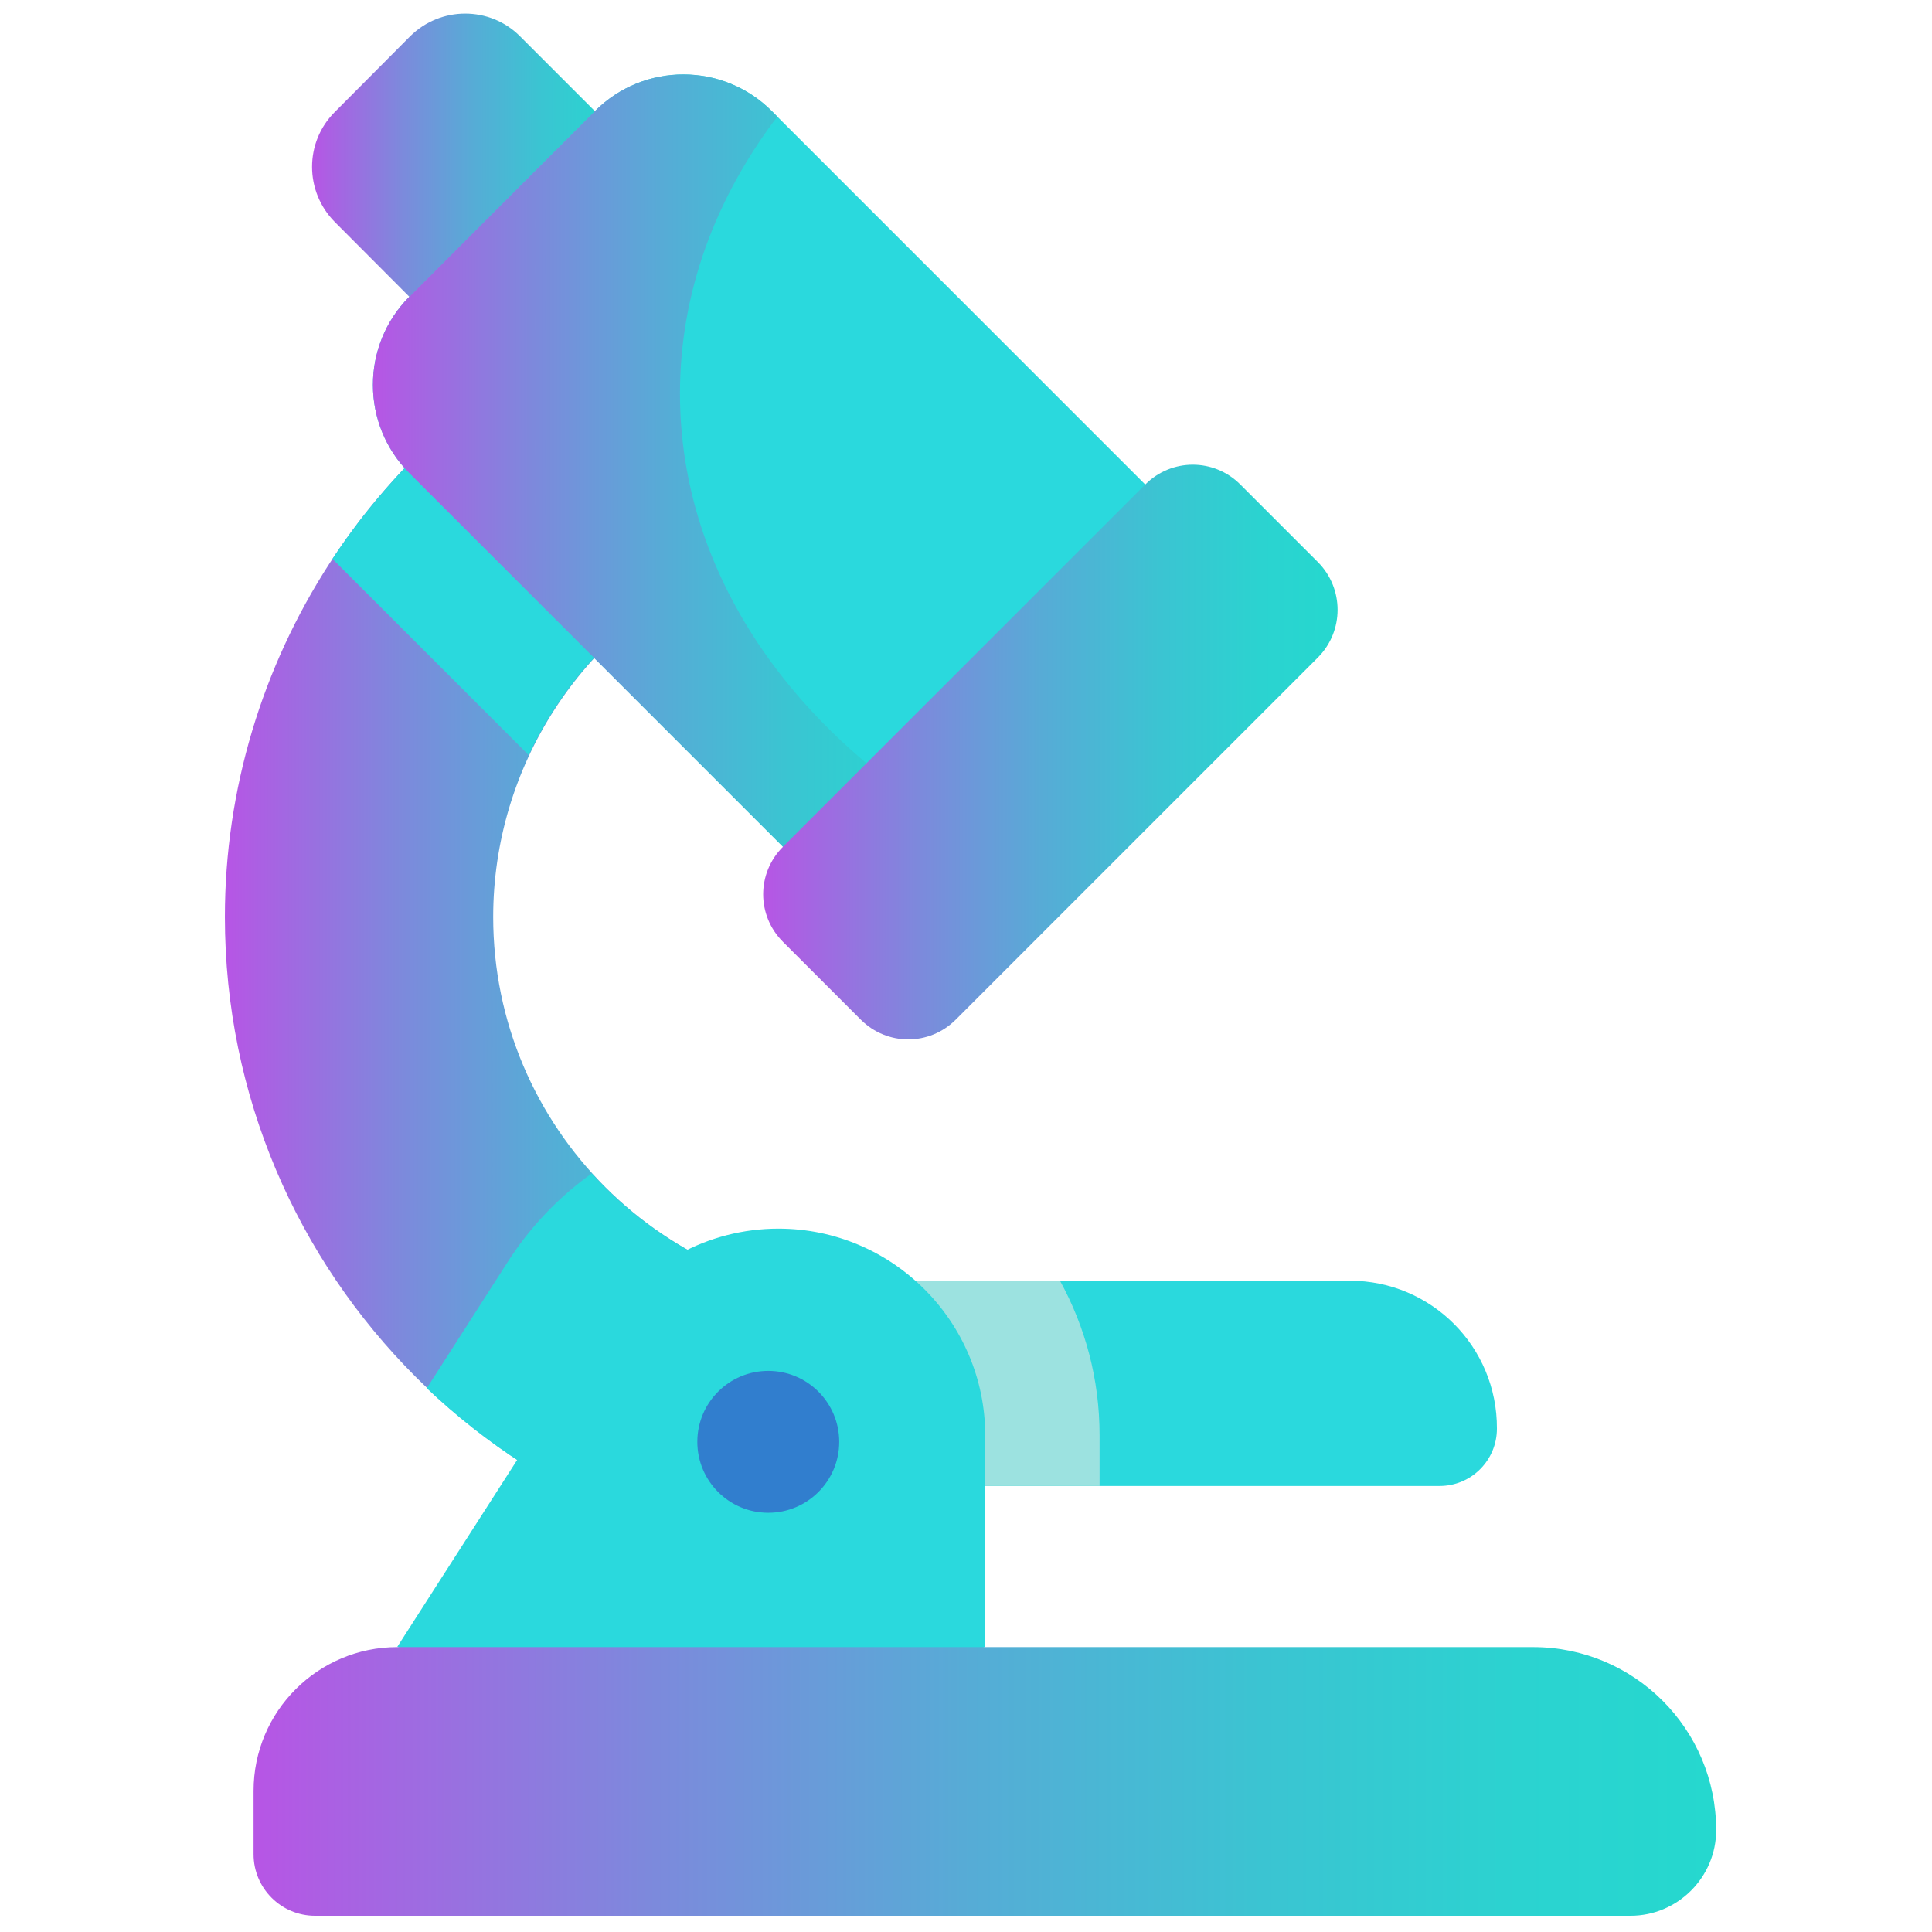
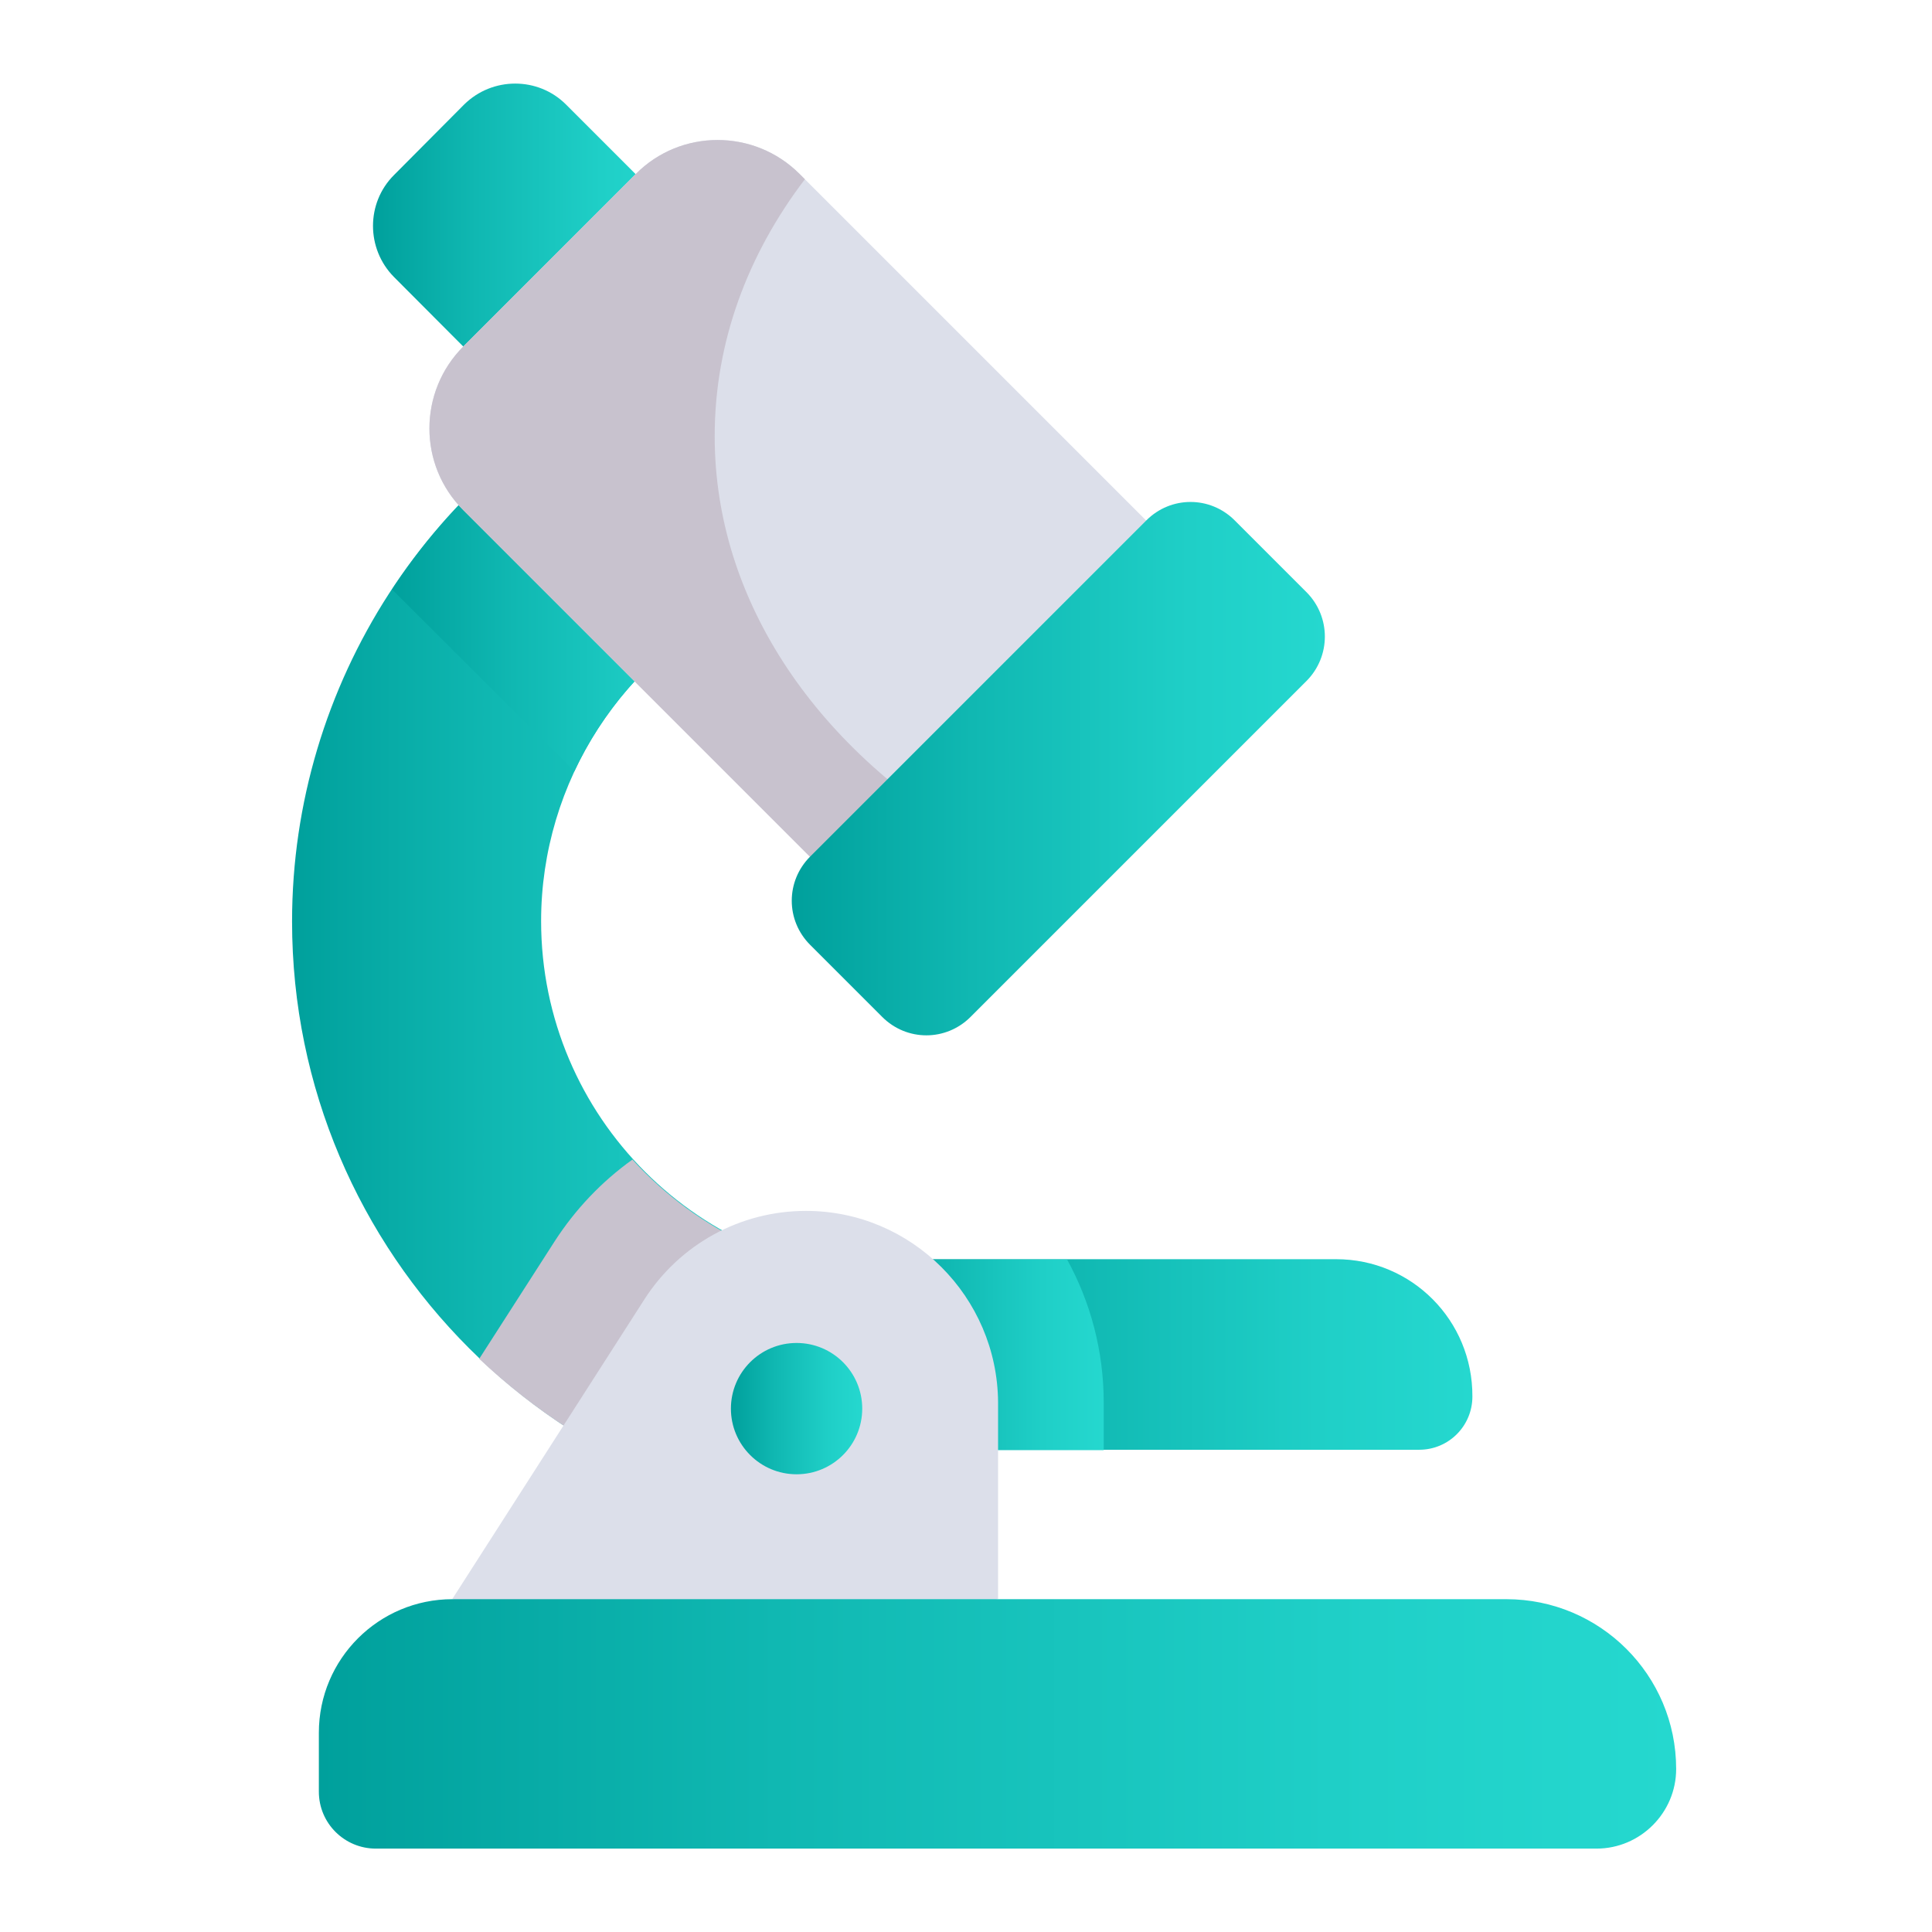
- <svg xmlns="http://www.w3.org/2000/svg" version="1.1" id="Layer_3" x="0px" y="0px" viewBox="0 0 512 512" style="enable-background:new 0 0 512 512;" xml:space="preserve">
+ <svg xmlns="http://www.w3.org/2000/svg" version="1.1" id="Capa_1" x="0px" y="0px" viewBox="0 0 512 512" style="enable-background:new 0 0 512 512;" xml:space="preserve">
  <style type="text/css">
	.st0{fill:url(#SVGID_1_);}
- 	.st1{fill:#2AD9DD;}
- 	.st2{fill:url(#SVGID_00000086651485072964161070000010862576644257416369_);}
- 	.st3{fill:#9CE2E0;}
- 	.st4{fill:#317ECE;}
- 	.st5{fill:url(#SVGID_00000083793034270130511670000015354610712788918460_);}
- 	.st6{fill:url(#SVGID_00000080890684231292457220000008645029308027927692_);}
- 	.st7{fill:url(#SVGID_00000088849470382717835030000013264823579862929828_);}
+ 	.st1{fill:url(#SVGID_00000031901576043136900850000007152747564711736494_);}
+ 	.st2{fill:url(#SVGID_00000073679641008222650830000008546921580568697229_);}
+ 	.st3{fill:#C8C2CE;}
+ 	.st4{fill:url(#SVGID_00000116946026542342522240000015888144469671534239_);}
+ 	.st5{fill:#DCDFEA;}
+ 	.st6{fill:url(#SVGID_00000042720128485292699440000000003272197944817341_);}
+ 	.st7{fill:url(#SVGID_00000091706452039685073510000001586745180429379973_);}
+ 	.st8{fill:url(#SVGID_00000168082751530507420150000003904591338795798168_);}
+ 	.st9{fill:url(#SVGID_00000029005787849390253250000004648105776036806280_);}
</style>
  <g>
-     <linearGradient id="SVGID_1_" gradientUnits="userSpaceOnUse" x1="59.6" y1="250.55" x2="232" y2="250.55">
-       <stop offset="0" style="stop-color:#B755E5" />
-       <stop offset="4.796749e-02" style="stop-color:#AC5FE3" />
-       <stop offset="0.275" style="stop-color:#7C8ADC" />
-       <stop offset="0.491" style="stop-color:#56ACD6" />
-       <stop offset="0.69" style="stop-color:#3BC4D2" />
-       <stop offset="0.866" style="stop-color:#2BD3D0" />
+     <linearGradient id="SVGID_1_" gradientUnits="userSpaceOnUse" x1="77.4" y1="581.2" x2="237.4" y2="581.2" gradientTransform="matrix(1 0 0 1 0 -330)">
+       <stop offset="0" style="stop-color:#00A09C" />
+       <stop offset="0.338" style="stop-color:#10B8B2" />
+       <stop offset="0.745" style="stop-color:#1FCFC7" />
      <stop offset="1" style="stop-color:#25D8CF" />
    </linearGradient>
-     <path class="st0" d="M232,415.4c-95.1,0-172.4-77.3-172.4-172.4c0-67.7,39.9-129.5,101.7-157.3l29.2,64.8   c-36.3,16.4-59.8,52.7-59.8,92.5c0,55.9,45.5,101.3,101.3,101.3V415.4L232,415.4z" />
+     <path class="st0" d="M237.4,404.2c-88.2,0-160-71.7-160-160c0-62.8,37-120.2,94.4-146l27.1,60.1c-33.7,15.2-55.5,48.9-55.5,85.8   c0,51.9,42.2,94,94,94V404.2L237.4,404.2z" />
  </g>
-   <path class="st1" d="M357.7,339.4H222.4v54.4h159.1c8.4,0,15.2-6.8,15.2-15.2C396.8,356.9,379.3,339.4,357.7,339.4L357.7,339.4z" />
-   <linearGradient id="SVGID_00000014604765884562919380000001070814835359592122_" gradientUnits="userSpaceOnUse" x1="82.7" y1="47.3" x2="170" y2="47.3">
-     <stop offset="0" style="stop-color:#B755E5" />
-     <stop offset="4.796749e-02" style="stop-color:#AC5FE3" />
-     <stop offset="0.275" style="stop-color:#7C8ADC" />
-     <stop offset="0.491" style="stop-color:#56ACD6" />
-     <stop offset="0.69" style="stop-color:#3BC4D2" />
-     <stop offset="0.866" style="stop-color:#2BD3D0" />
+   <linearGradient id="SVGID_00000065796925055600271520000006664454630040464266_" gradientUnits="userSpaceOnUse" x1="228.5" y1="358.95" x2="390.2" y2="358.95">
+     <stop offset="0" style="stop-color:#00A09C" />
+     <stop offset="0.338" style="stop-color:#10B8B2" />
+     <stop offset="0.745" style="stop-color:#1FCFC7" />
    <stop offset="1" style="stop-color:#25D8CF" />
  </linearGradient>
-   <path style="fill:url(#SVGID_00000014604765884562919380000001070814835359592122_);" d="M137.8,9.6c-8-8-21-8-29.1,0l-20,20.1  c-8,8-8,21,0,29.1L120.8,91L170,41.8L137.8,9.6z" />
-   <path class="st1" d="M232,415.4v-71c-29.8,0-56.6-12.9-75.2-33.4c-8.7,6.2-16.3,14.1-22.3,23.5l-21.4,33.4  C144.1,397.3,186,415.4,232,415.4L232,415.4z" />
-   <path class="st3" d="M291.4,380.4c0-14.9-3.8-28.8-10.5-41h-58.5v54.4h69V380.4z" />
-   <path class="st1" d="M206.3,325.6c-18.7,0-36,9.5-46.1,25.2l-54.9,85.6l77.9,35.6l77.9-35.6v-56.1  C261,350.2,236.5,325.6,206.3,325.6L206.3,325.6z" />
-   <circle class="st4" cx="203.6" cy="382.1" r="18.8" />
-   <path class="st1" d="M88.1,148.1l52,52c10.1-21.6,27.7-39.5,50.3-49.6l-29.2-64.8C130.9,99.4,105.8,121.3,88.1,148.1z" />
-   <path class="st1" d="M204.5,29.4c-12.9-12.9-33.9-12.9-46.8,0l-49.2,49.2c-12.9,12.9-12.9,33.9,0,46.8l121.9,121.9l96-96L204.5,29.4  z" />
-   <linearGradient id="SVGID_00000032618413301371210650000002468726379926890908_" gradientUnits="userSpaceOnUse" x1="98.825" y1="133.512" x2="256.7" y2="133.512">
-     <stop offset="0" style="stop-color:#B755E5" />
-     <stop offset="4.796749e-02" style="stop-color:#AC5FE3" />
-     <stop offset="0.275" style="stop-color:#7C8ADC" />
-     <stop offset="0.491" style="stop-color:#56ACD6" />
-     <stop offset="0.69" style="stop-color:#3BC4D2" />
-     <stop offset="0.866" style="stop-color:#2BD3D0" />
+   <path style="fill:url(#SVGID_00000065796925055600271520000006664454630040464266_);" d="M354.1,333.7H228.5v50.5h147.6  c7.8,0,14.1-6.3,14.1-14.1C390.3,349.9,374.1,333.7,354.1,333.7L354.1,333.7z" />
+   <linearGradient id="SVGID_00000075153429757799963190000002857836069594387106_" gradientUnits="userSpaceOnUse" x1="98.85" y1="392.725" x2="179.9" y2="392.725" gradientTransform="matrix(1 0 0 1 0 -330)">
+     <stop offset="0" style="stop-color:#00A09C" />
+     <stop offset="0.338" style="stop-color:#10B8B2" />
+     <stop offset="0.745" style="stop-color:#1FCFC7" />
    <stop offset="1" style="stop-color:#25D8CF" />
  </linearGradient>
-   <path style="fill:url(#SVGID_00000032618413301371210650000002468726379926890908_);" d="M180.2,104.3c0-26.8,9.4-51.8,25.8-73.4  l-1.5-1.5c-12.9-12.9-33.9-12.9-46.8,0l-49.2,49.2c-12.9,12.9-12.9,33.9,0,46.8l121.9,121.9l26.3-26.3  C210.2,194.6,180.2,152.1,180.2,104.3z" />
-   <linearGradient id="SVGID_00000025408970331924172390000016501034845078348434_" gradientUnits="userSpaceOnUse" x1="202.25" y1="527.19" x2="354.475" y2="527.19" gradientTransform="matrix(1 0 0 1 0 -327.8898)">
-     <stop offset="0" style="stop-color:#B755E5" />
-     <stop offset="4.796749e-02" style="stop-color:#AC5FE3" />
-     <stop offset="0.275" style="stop-color:#7C8ADC" />
-     <stop offset="0.491" style="stop-color:#56ACD6" />
-     <stop offset="0.69" style="stop-color:#3BC4D2" />
-     <stop offset="0.866" style="stop-color:#2BD3D0" />
+   <path style="fill:url(#SVGID_00000075153429757799963190000002857836069594387106_);" d="M150,27.7c-7.4-7.4-19.5-7.4-27,0  l-18.6,18.7c-7.4,7.4-7.4,19.5,0,27l29.8,29.9l45.7-45.7L150,27.7z" />
+   <path class="st3" d="M237.4,404.2v-65.9c-27.7,0-52.5-12-69.8-31c-8.1,5.8-15.1,13.1-20.7,21.8l-19.9,31  C155.9,387.4,194.7,404.2,237.4,404.2L237.4,404.2z" />
+   <linearGradient id="SVGID_00000029745536690793592040000016250119581466486431_" gradientUnits="userSpaceOnUse" x1="228.5" y1="359.05" x2="292.5" y2="359.05">
+     <stop offset="0" style="stop-color:#00A09C" />
+     <stop offset="0.338" style="stop-color:#10B8B2" />
+     <stop offset="0.745" style="stop-color:#1FCFC7" />
    <stop offset="1" style="stop-color:#25D8CF" />
  </linearGradient>
-   <path style="fill:url(#SVGID_00000025408970331924172390000016501034845078348434_);" d="M349.3,149l-20.6-20.6c-7-7-18.2-7-25.2,0  l-96,96c-7,7-7,18.2,0,25.2l20.6,20.6c7,7,18.2,7,25.2,0l96-96C356.2,167.2,356.2,156,349.3,149L349.3,149z" />
-   <linearGradient id="SVGID_00000098916010063879092370000014648537358312514704_" gradientUnits="userSpaceOnUse" x1="67.2" y1="472.1" x2="454.8" y2="472.1">
-     <stop offset="0" style="stop-color:#B755E5" />
-     <stop offset="4.796749e-02" style="stop-color:#AC5FE3" />
-     <stop offset="0.275" style="stop-color:#7C8ADC" />
-     <stop offset="0.491" style="stop-color:#56ACD6" />
-     <stop offset="0.69" style="stop-color:#3BC4D2" />
-     <stop offset="0.866" style="stop-color:#2BD3D0" />
+   <path style="fill:url(#SVGID_00000029745536690793592040000016250119581466486431_);" d="M292.5,371.8c0-13.8-3.5-26.7-9.7-38h-54.3  v50.5h64V371.8z" />
+   <path class="st5" d="M213.6,320.9c-17.4,0-33.4,8.8-42.8,23.4l-50.9,79.4l72.3,33l72.3-33v-52.1  C264.3,343.7,241.6,320.9,213.6,320.9L213.6,320.9z" />
+   <linearGradient id="SVGID_00000065757824607239262510000005326779553205416090_" gradientUnits="userSpaceOnUse" x1="193.7" y1="373.3" x2="228.5" y2="373.3">
+     <stop offset="0" style="stop-color:#00A09C" />
+     <stop offset="0.338" style="stop-color:#10B8B2" />
+     <stop offset="0.745" style="stop-color:#1FCFC7" />
    <stop offset="1" style="stop-color:#25D8CF" />
  </linearGradient>
-   <path style="fill:url(#SVGID_00000098916010063879092370000014648537358312514704_);" d="M406.3,436.5h-301c-21,0-38.1,17-38.1,38.1  v16.8c0,9,7.3,16.3,16.3,16.3h348.6c12.5,0,22.7-10.2,22.7-22.7C454.8,458.2,433.1,436.5,406.3,436.5L406.3,436.5z" />
+   <circle style="fill:url(#SVGID_00000065757824607239262510000005326779553205416090_);" cx="211.1" cy="373.3" r="17.4" />
+   <linearGradient id="SVGID_00000132056384989908616630000016266715818842160036_" gradientUnits="userSpaceOnUse" x1="103.9" y1="151.35" x2="198.9" y2="151.35">
+     <stop offset="0" style="stop-color:#00A09C" />
+     <stop offset="0.338" style="stop-color:#10B8B2" />
+     <stop offset="0.745" style="stop-color:#1FCFC7" />
+     <stop offset="1" style="stop-color:#25D8CF" />
+   </linearGradient>
+   <path style="fill:url(#SVGID_00000132056384989908616630000016266715818842160036_);" d="M103.9,156.2l48.3,48.2  c9.4-20,25.7-36.7,46.7-46l-27.1-60.1C143.6,111,120.3,131.3,103.9,156.2z" />
+   <path class="st5" d="M211.9,46.1c-12-12-31.5-12-43.4,0l-45.7,45.7c-12,12-12,31.5,0,43.4l113.1,113.1l89.1-89.1L211.9,46.1z" />
+   <path class="st3" d="M189.4,115.6c0-24.9,8.7-48.1,23.9-68.1l-1.4-1.4c-12-12-31.5-12-43.4,0l-45.7,45.7c-12,12-12,31.5,0,43.4  l113.1,113.1l24.4-24.4C217.2,199.4,189.4,159.9,189.4,115.6z" />
+   <linearGradient id="SVGID_00000083090454118698266930000003767182591764074114_" gradientUnits="userSpaceOnUse" x1="209.825" y1="203.7" x2="351.1" y2="203.7">
+     <stop offset="0" style="stop-color:#00A09C" />
+     <stop offset="0.338" style="stop-color:#10B8B2" />
+     <stop offset="0.745" style="stop-color:#1FCFC7" />
+     <stop offset="1" style="stop-color:#25D8CF" />
+   </linearGradient>
+   <path style="fill:url(#SVGID_00000083090454118698266930000003767182591764074114_);" d="M346.3,157l-19.1-19.1  c-6.5-6.5-16.9-6.5-23.4,0L214.7,227c-6.5,6.5-6.5,16.9,0,23.4l19.1,19.1c6.5,6.5,16.9,6.5,23.4,0l89.1-89.1  C352.7,173.9,352.7,163.5,346.3,157L346.3,157z" />
+   <linearGradient id="SVGID_00000018224779484502668740000016572701763338468274_" gradientUnits="userSpaceOnUse" x1="84.5" y1="456.85" x2="444.2" y2="456.85">
+     <stop offset="0" style="stop-color:#00A09C" />
+     <stop offset="0.338" style="stop-color:#10B8B2" />
+     <stop offset="0.745" style="stop-color:#1FCFC7" />
+     <stop offset="1" style="stop-color:#25D8CF" />
+   </linearGradient>
+   <path style="fill:url(#SVGID_00000018224779484502668740000016572701763338468274_);" d="M399.2,423.8H119.9  c-19.5,0-35.4,15.8-35.4,35.4v15.6c0,8.4,6.8,15.1,15.1,15.1h323.5c11.6,0,21.1-9.5,21.1-21.1C444.2,443.9,424,423.8,399.2,423.8  L399.2,423.8z" />
</svg>
